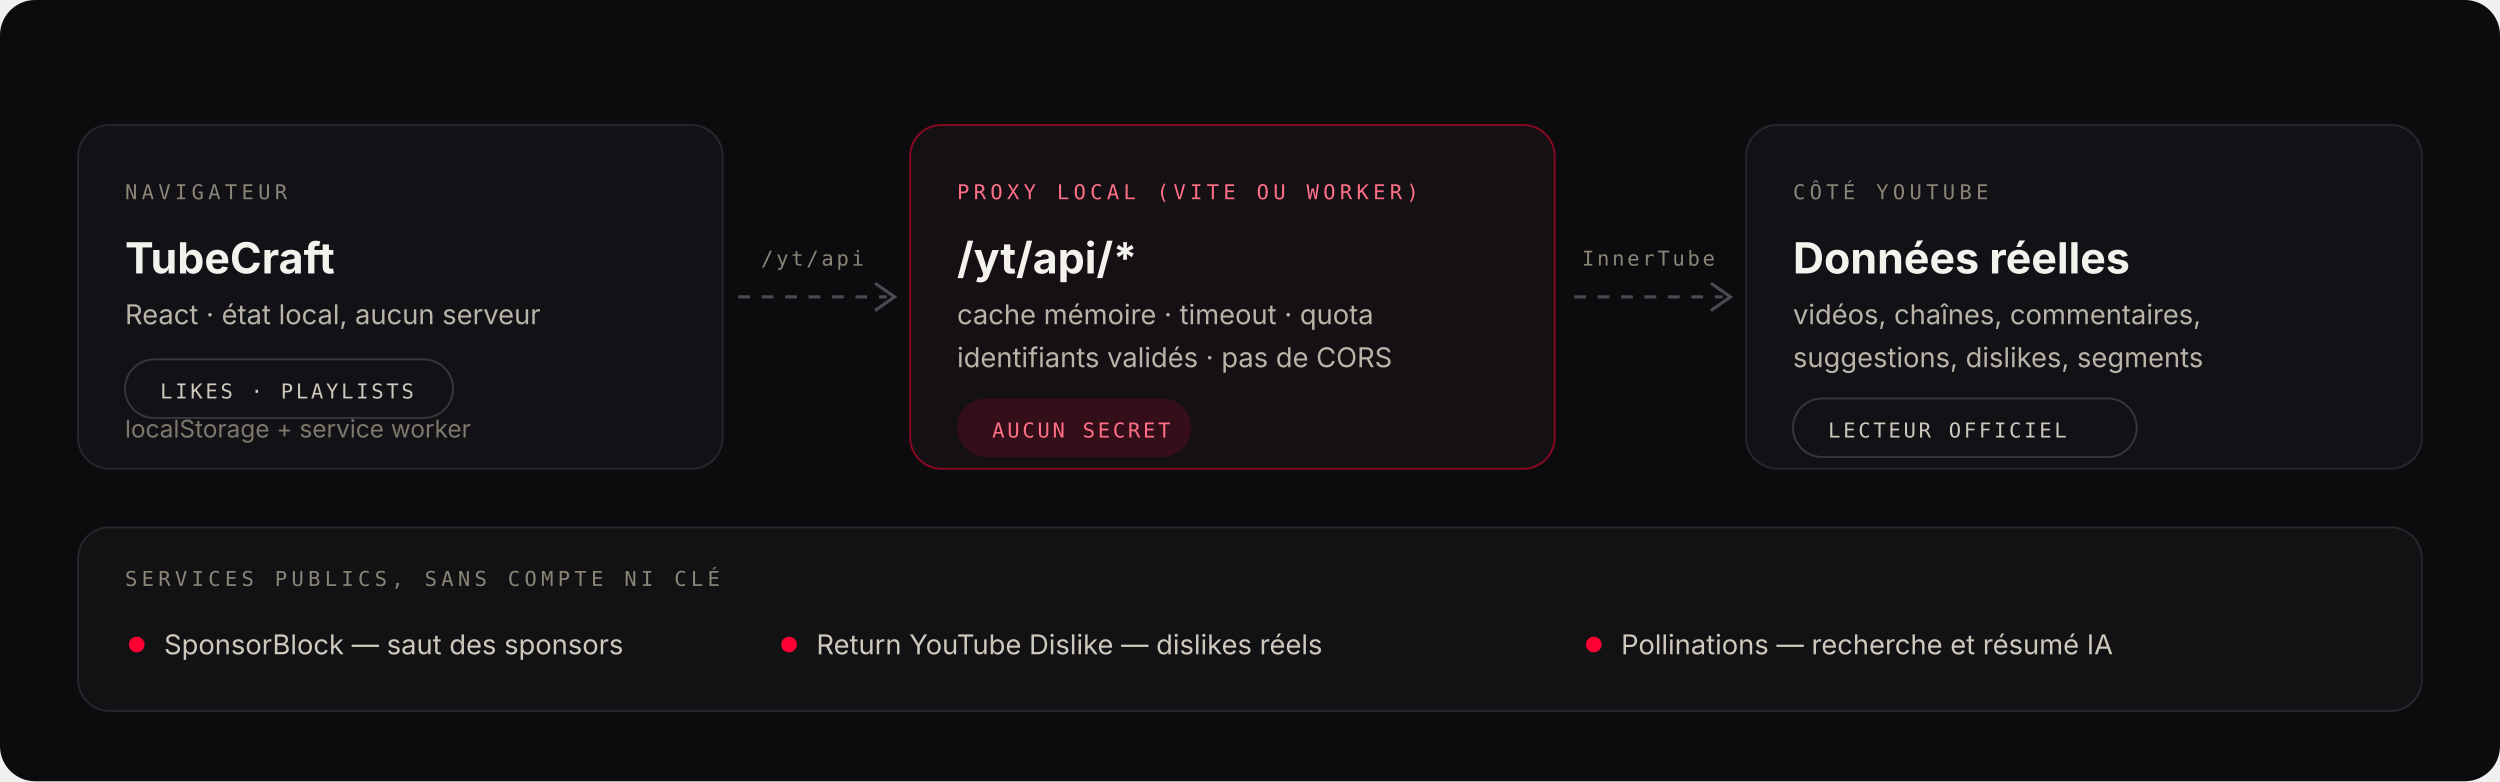
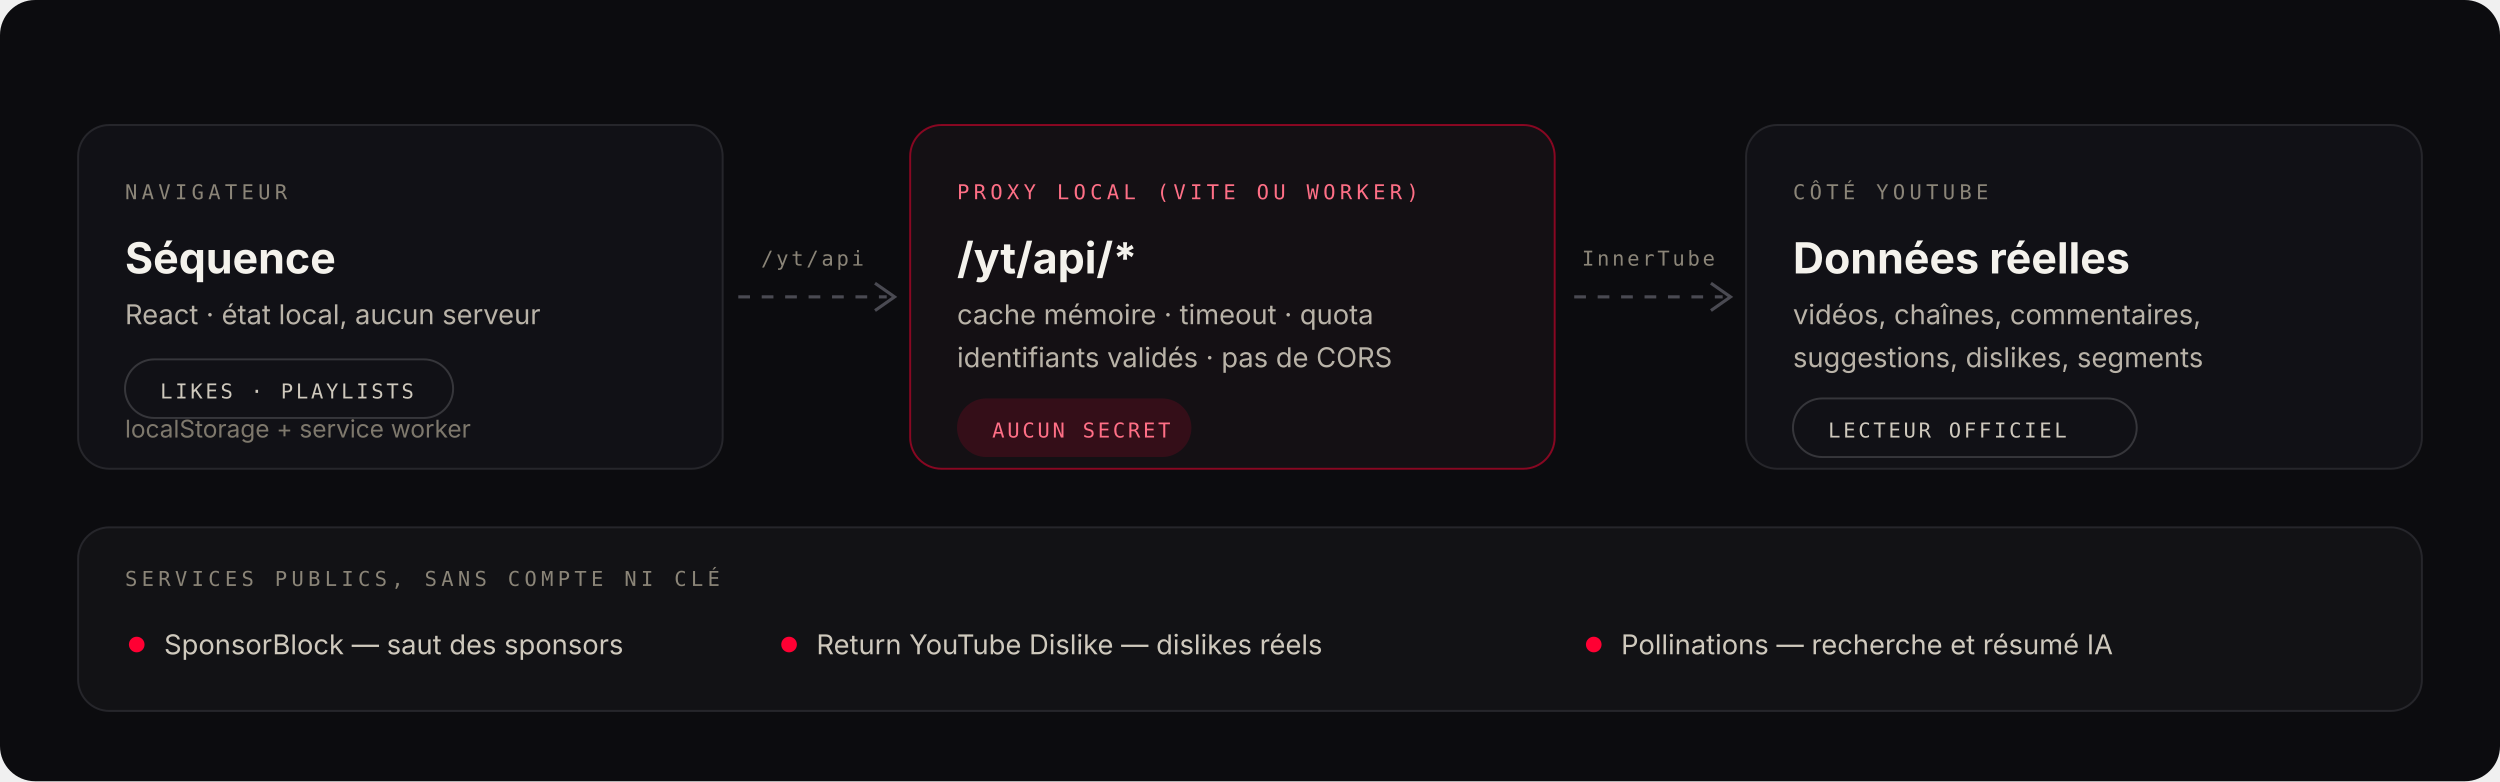
<svg xmlns="http://www.w3.org/2000/svg" viewBox="0 0 1280 400" width="1280" height="400" role="img" aria-label="Architecture : navigateur, proxy local /yt/api, puis InnerTube et les services communautaires publics">
  <defs>
    <linearGradient id="a-red" x1="0" y1="0" x2="1" y2="1">
      <stop offset="0" stop-color="#ff1f45" />
      <stop offset="1" stop-color="#c90023" />
    </linearGradient>
  </defs>
  <rect width="1280" height="400" rx="18" fill="#0c0c0f" />
  <g transform="translate(40,64)">
    <rect width="330" height="176" rx="16" fill="#111116" stroke="#26262b" />
    <text x="24" y="38" font-family="'SF Mono', ui-monospace, Menlo, monospace" font-size="10.5" letter-spacing="2.2" fill="#8b8578">NAVIGATEUR</text>
-     <text x="24" y="76" font-family="Inter, -apple-system, system-ui, sans-serif" font-size="22" font-weight="700" fill="#f4f2ec">TubeCraft</text>
+     <text x="24" y="76" font-family="Inter, -apple-system, system-ui, sans-serif" font-size="22" font-weight="700" fill="#f4f2ec">Séquence</text>
    <text x="24" y="102" font-family="Inter, -apple-system, system-ui, sans-serif" font-size="14" fill="#b9b3a8">React · état local, aucun serveur</text>
    <g font-family="'SF Mono', ui-monospace, Menlo, monospace" font-size="10.5" letter-spacing="1.4">
      <rect x="24" y="120" width="168" height="30" rx="15" fill="none" stroke="#ffffff" stroke-opacity="0.16" />
      <text x="42" y="140" fill="#cfc9bd">LIKES · PLAYLISTS</text>
    </g>
    <text x="24" y="160" font-family="Inter, -apple-system, system-ui, sans-serif" font-size="12.5" fill="#7e786c">localStorage + service worker</text>
  </g>
  <g stroke="#4a4a52" stroke-width="1.6" fill="none">
    <path d="M378 152 H454" stroke-dasharray="6 6" />
    <path d="M448 145 L458 152 L448 159" />
  </g>
  <text x="416" y="136" font-family="'SF Mono', ui-monospace, Menlo, monospace" font-size="10.5" letter-spacing="1.4" fill="#8b8578" text-anchor="middle">/yt/api</text>
  <g transform="translate(466,64)">
    <rect width="330" height="176" rx="16" fill="#141014" stroke="#ff0033" stroke-opacity="0.5" />
    <text x="24" y="38" font-family="'SF Mono', ui-monospace, Menlo, monospace" font-size="10.5" letter-spacing="2.2" fill="#ff6f86">PROXY LOCAL (VITE OU WORKER)</text>
    <text x="24" y="76" font-family="Inter, -apple-system, system-ui, sans-serif" font-size="22" font-weight="700" fill="#f4f2ec">/yt/api/*</text>
    <g font-family="Inter, -apple-system, system-ui, sans-serif" font-size="14" fill="#b9b3a8">
      <text x="24" y="102">cache mémoire · timeout · quota</text>
      <text x="24" y="124">identifiants validés · pas de CORS</text>
    </g>
    <g font-family="'SF Mono', ui-monospace, Menlo, monospace" font-size="10.5" letter-spacing="1.4">
      <rect x="24" y="140" width="120" height="30" rx="15" fill="#ff0033" fill-opacity="0.14" />
      <text x="42" y="160" fill="#ff6f86">AUCUN SECRET</text>
    </g>
  </g>
  <g stroke="#4a4a52" stroke-width="1.6" fill="none">
    <path d="M806 152 H882" stroke-dasharray="6 6" />
    <path d="M876 145 L886 152 L876 159" />
  </g>
  <text x="844" y="136" font-family="'SF Mono', ui-monospace, Menlo, monospace" font-size="10.5" letter-spacing="1.4" fill="#8b8578" text-anchor="middle">InnerTube</text>
  <g transform="translate(894,64)">
    <rect width="346" height="176" rx="16" fill="#111116" stroke="#26262b" />
    <text x="24" y="38" font-family="'SF Mono', ui-monospace, Menlo, monospace" font-size="10.5" letter-spacing="2.2" fill="#8b8578">CÔTÉ YOUTUBE</text>
    <text x="24" y="76" font-family="Inter, -apple-system, system-ui, sans-serif" font-size="22" font-weight="700" fill="#f4f2ec">Données réelles</text>
    <g font-family="Inter, -apple-system, system-ui, sans-serif" font-size="14" fill="#b9b3a8">
      <text x="24" y="102">vidéos, chaînes, commentaires,</text>
      <text x="24" y="124">suggestions, dislikes, segments</text>
    </g>
    <g font-family="'SF Mono', ui-monospace, Menlo, monospace" font-size="10.5" letter-spacing="1.4">
      <rect x="24" y="140" width="176" height="30" rx="15" fill="none" stroke="#ffffff" stroke-opacity="0.16" />
      <text x="42" y="160" fill="#cfc9bd">LECTEUR OFFICIEL</text>
    </g>
  </g>
  <rect x="40" y="270" width="1200" height="94" rx="16" fill="#ffffff" fill-opacity="0.025" stroke="#26262b" />
  <text x="64" y="300" font-family="'SF Mono', ui-monospace, Menlo, monospace" font-size="10.5" letter-spacing="2.2" fill="#8b8578">SERVICES PUBLICS, SANS COMPTE NI CLÉ</text>
  <g font-family="Inter, -apple-system, system-ui, sans-serif" font-size="14" fill="#cfc9bd">
    <circle cx="70" cy="330" r="4" fill="#ff0033" />
    <text x="84" y="335">SponsorBlock — saut des sponsors</text>
    <circle cx="404" cy="330" r="4" fill="#ff0033" />
    <text x="418" y="335">Return YouTube Dislike — dislikes réels</text>
    <circle cx="816" cy="330" r="4" fill="#ff0033" />
    <text x="830" y="335">Pollinations — recherche et résumé IA</text>
  </g>
</svg>
